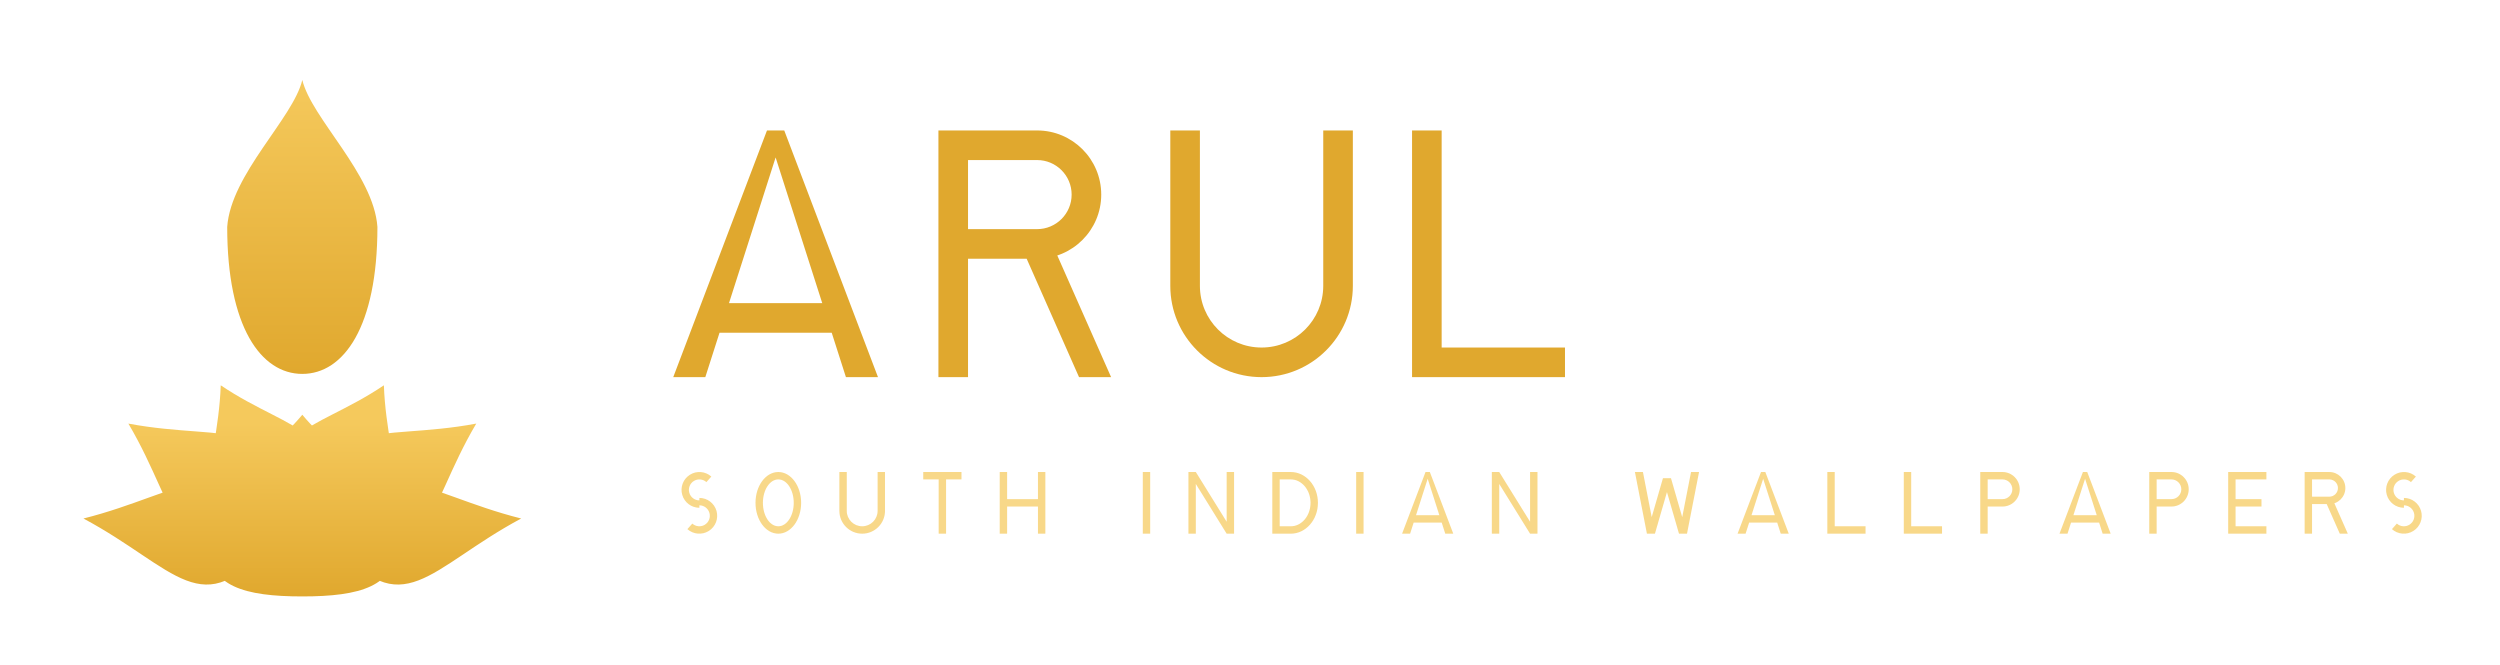
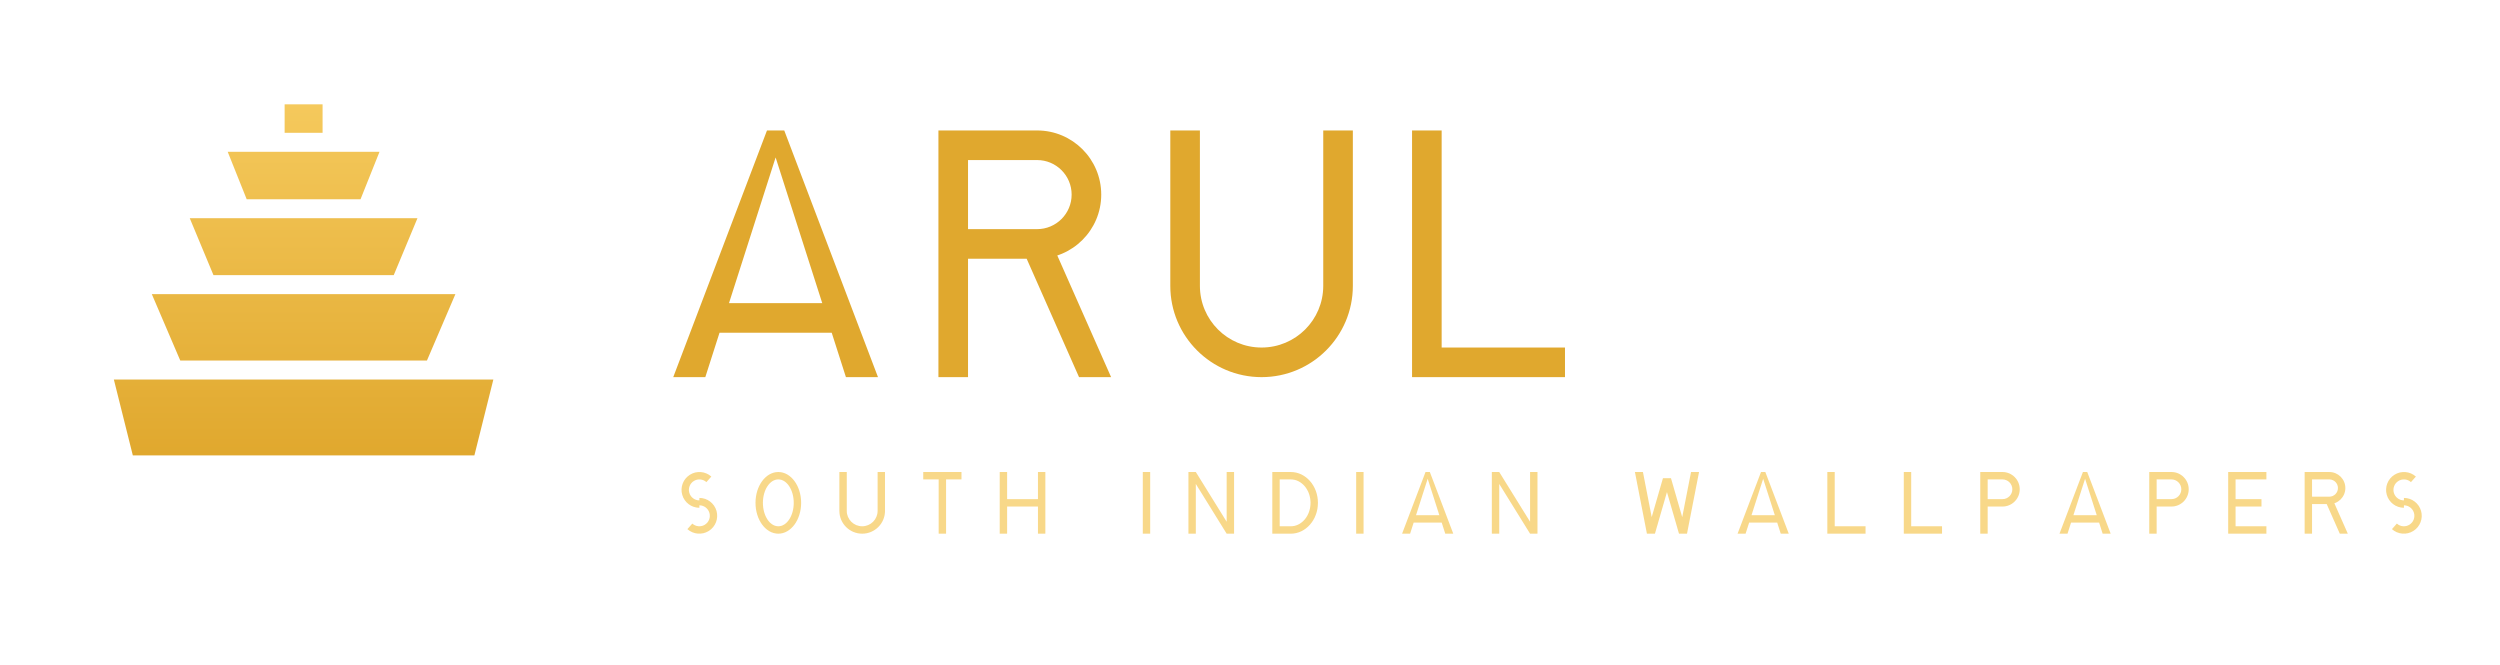
<svg xmlns="http://www.w3.org/2000/svg" width="527" height="140" viewBox="0 0 527 140" role="img" aria-label="Arul — South Indian Wallpapers">
  <defs>
-     <linearGradient id="lotusGold" x1="0" y1="0.18" x2="0" y2="1">
-       <stop offset="0" stop-color="#F5C95C" />
-       <stop offset="1" stop-color="#E0A82E" />
-     </linearGradient>
-     <linearGradient id="flameGold" x1="0" y1="0" x2="0" y2="1">
+     <linearGradient id="gopuramGold" x1="0" y1="0" x2="0" y2="1">
      <stop offset="0" stop-color="#F5C95C" />
      <stop offset="1" stop-color="#E0A82E" />
    </linearGradient>
  </defs>
-   <g transform="translate(-33.10 -24.14) scale(1.7931)">
-     <path fill="url(#lotusGold)" d="M54,73.74C66.18,70.28 58.96,68.21 54,62.22C49.04,68.21 41.82,70.28 54,73.74Z M52.26,74.16C60.76,64.01 52.91,64.51 44.41,58.76C44.07,69.02 39.05,75.07 52.26,74.16Z M55.74,74.16C68.95,75.07 63.93,69.02 63.59,58.76C55.09,64.51 47.24,64.01 55.74,74.16Z M50.85,75.38C52.65,61.76 45.4,65.5 33.55,63.26C39.7,73.63 38.68,81.72 50.85,75.38Z M57.15,75.38C69.32,81.72 68.3,73.63 74.45,63.26C62.6,65.5 55.35,61.76 57.15,75.38Z M50.19,77.11C44.94,65.5 40.21,71.42 28.27,74.42C39.13,80.22 42.29,87.11 50.19,77.11Z M57.81,77.11C65.71,87.11 68.87,80.22 79.73,74.42C67.79,71.42 63.06,65.5 57.81,77.11Z M54,71.58C47.18,71.58 43,74.88 43,77.58C43,82.38 47.18,83.58 54,83.58C60.82,83.58 65,82.38 65,77.58C65,74.88 60.82,71.58 54,71.58Z" />
-     <path fill="url(#flameGold)" d="M54,22.86C55.06,27.35 62.39,33.92 62.83,40.14C62.83,51.89 58.86,57.42 54,57.42C49.14,57.42 45.17,51.89 45.17,40.14C45.61,33.92 52.94,27.35 54,22.86Z" />
+   <g transform="translate(20,22) scale(2.0)">
+     <path fill="url(#gopuramGold)" fill-rule="nonzero" d="M20 0h4v3h-4z M14 5h16l-2 5H16z M10 12h24l-2.5 6H12.5z M6 20h32l-3 7H9z M2 29h40l-2 8H4z" />
  </g>
  <path id="wordmark" fill="#E0A82E" d="M161.68,27.5L165.32,27.5L148.68,79.5L141.92,79.5ZM161.68,27.5L165.32,27.5L185.08,79.5L178.32,79.5ZM147.9,63.9H179.1V70.14H147.9ZM197.82,27.5H204.06V79.5H197.82ZM204.06,27.5L218.62,27.5A13.52 13.52 0 0 1 218.62 54.54L204.06,54.54L204.06,48.3L218.62,48.3A7.28 7.28 0 0 0 218.62 33.74L204.06,33.74ZM215.5,52.46L222.26,52.46L234.22,79.5L227.46,79.5ZM246.7,27.5L246.7,60.26A19.24 19.24 0 0 0 285.18 60.26L285.18,27.5L278.94,27.5L278.94,60.26A13 13 0 0 1 252.94 60.26L252.94,27.5ZM297.66,27.5H303.9V73.26H329.9V79.5H297.66Z" />
  <path id="tagline" fill="#F5C95C" opacity="0.72" d="M149.95,100.46A3.77 3.77 0 1 0 147.43 107.04L147.43,105.48A2.21 2.21 0 1 1 148.91 101.63ZM144.9,111.54A3.77 3.77 0 1 0 147.43 104.96L147.43,106.52A2.21 2.21 0 1 1 145.94 110.37ZM159.26,106A4.81 6.5 0 1 1 168.88 106A4.81 6.5 0 1 1 159.26 106ZM160.82,106A3.25 4.94 0 1 0 167.32 106A3.25 4.94 0 1 0 160.82 106ZM176.94,99.5L176.94,107.69A4.81 4.81 0 0 0 186.56 107.69L186.56,99.5L185,99.5L185,107.69A3.25 3.25 0 0 1 178.5 107.69L178.5,99.5ZM194.62,99.5H202.68V101.06H194.62ZM197.87,101.06H199.43V112.5H197.87ZM210.74,99.5H212.3V112.5H210.74ZM218.8,99.5H220.36V112.5H218.8ZM210.74,105.22H220.36V106.78H210.74ZM240.9,99.5H242.46V112.5H240.9ZM250.52,99.5H252.08V112.5H250.52ZM258.58,99.5H260.14V112.5H258.58ZM250.52,99.5L252.08,99.5L260.14,112.5L258.58,112.5ZM268.2,99.5H269.76V112.5H268.2ZM269.76,99.5L272.1,99.5A5.72 6.5 0 0 1 272.1 112.5L269.76,112.5L269.76,110.94L272.1,110.94A4.16 4.94 0 0 0 272.1 101.06L269.76,101.06ZM285.88,99.5H287.44V112.5H285.88ZM300.5,99.5L301.41,99.5L297.25,112.5L295.56,112.5ZM300.5,99.5L301.41,99.5L306.35,112.5L304.66,112.5ZM297.06,108.6H304.86V110.16H297.06ZM314.48,99.5H316.04V112.5H314.48ZM322.54,99.5H324.1V112.5H322.54ZM314.48,99.5L316.04,99.5L324.1,112.5L322.54,112.5ZM344.64,99.5L346.33,99.5L348.86,112.5L347.17,112.5ZM350.55,100.8L352.24,100.8L348.86,112.5L347.17,112.5ZM350.55,100.8L352.24,100.8L355.62,112.5L353.93,112.5ZM356.47,99.5L358.16,99.5L355.62,112.5L353.93,112.5ZM371.22,99.5L372.13,99.5L367.97,112.5L366.28,112.5ZM371.22,99.5L372.13,99.5L377.07,112.5L375.38,112.5ZM367.78,108.6H375.58V110.16H367.78ZM385.2,99.5H386.76V110.94H393.26V112.5H385.2ZM401.32,99.5H402.88V110.94H409.38V112.5H401.32ZM417.44,99.5H419V112.5H417.44ZM419,99.5L422.12,99.5A3.64 3.64 0 0 1 422.12 106.78L419,106.78L419,105.22L422.12,105.22A2.08 2.08 0 0 0 422.12 101.06L419,101.06ZM439.08,99.5L439.99,99.5L435.83,112.5L434.14,112.5ZM439.08,99.5L439.99,99.5L444.93,112.5L443.24,112.5ZM435.64,108.6H443.44V110.16H435.64ZM453.06,99.5H454.62V112.5H453.06ZM454.62,99.5L457.74,99.5A3.64 3.64 0 0 1 457.74 106.78L454.62,106.78L454.62,105.22L457.74,105.22A2.08 2.08 0 0 0 457.74 101.06L454.62,101.06ZM469.7,99.5H471.26V112.5H469.7ZM469.7,99.5H477.76V101.06H469.7ZM469.7,105.22H476.72V106.78H469.7ZM469.7,110.94H477.76V112.5H469.7ZM485.82,99.5H487.38V112.5H485.82ZM487.38,99.5L491.02,99.5A3.38 3.38 0 0 1 491.02 106.26L487.38,106.26L487.38,104.7L491.02,104.7A1.82 1.82 0 0 0 491.02 101.06L487.38,101.06ZM490.24,105.74L491.93,105.74L494.92,112.5L493.23,112.5ZM509.27,100.46A3.77 3.77 0 1 0 506.75 107.04L506.75,105.48A2.21 2.21 0 1 1 508.23 101.63ZM504.22,111.54A3.77 3.77 0 1 0 506.75 104.96L506.75,106.52A2.21 2.21 0 1 1 505.26 110.37Z" />
</svg>
